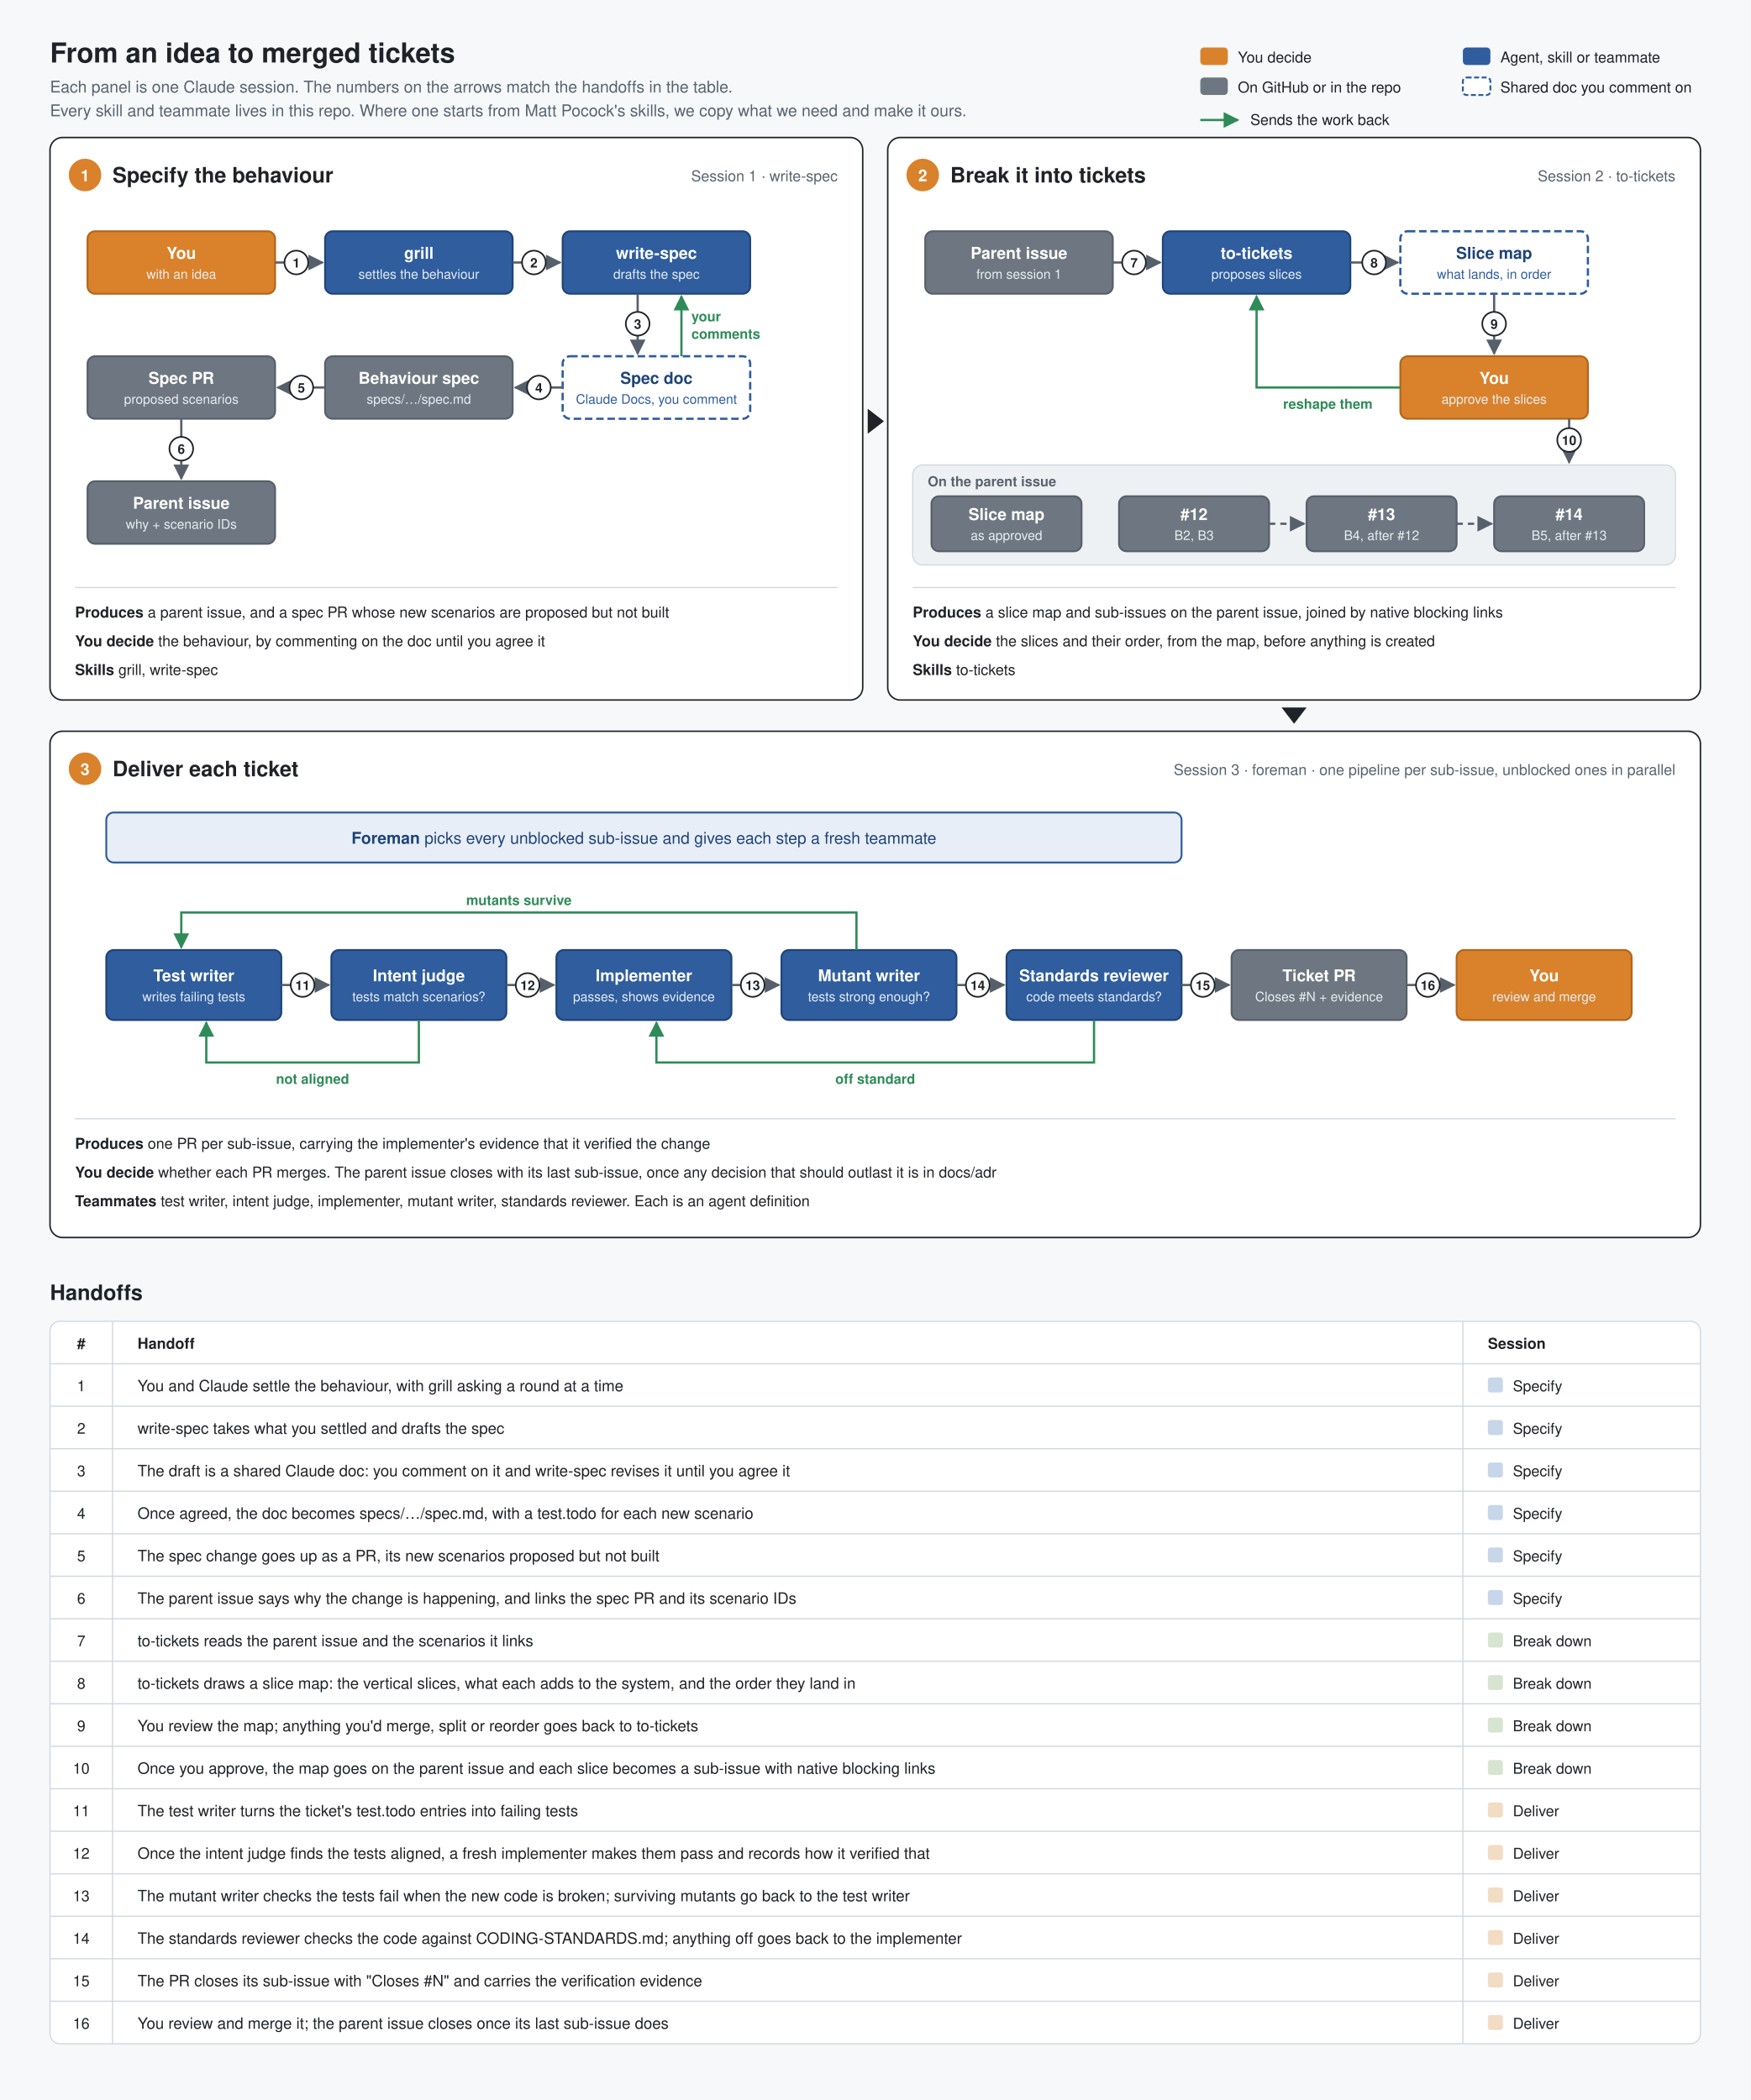
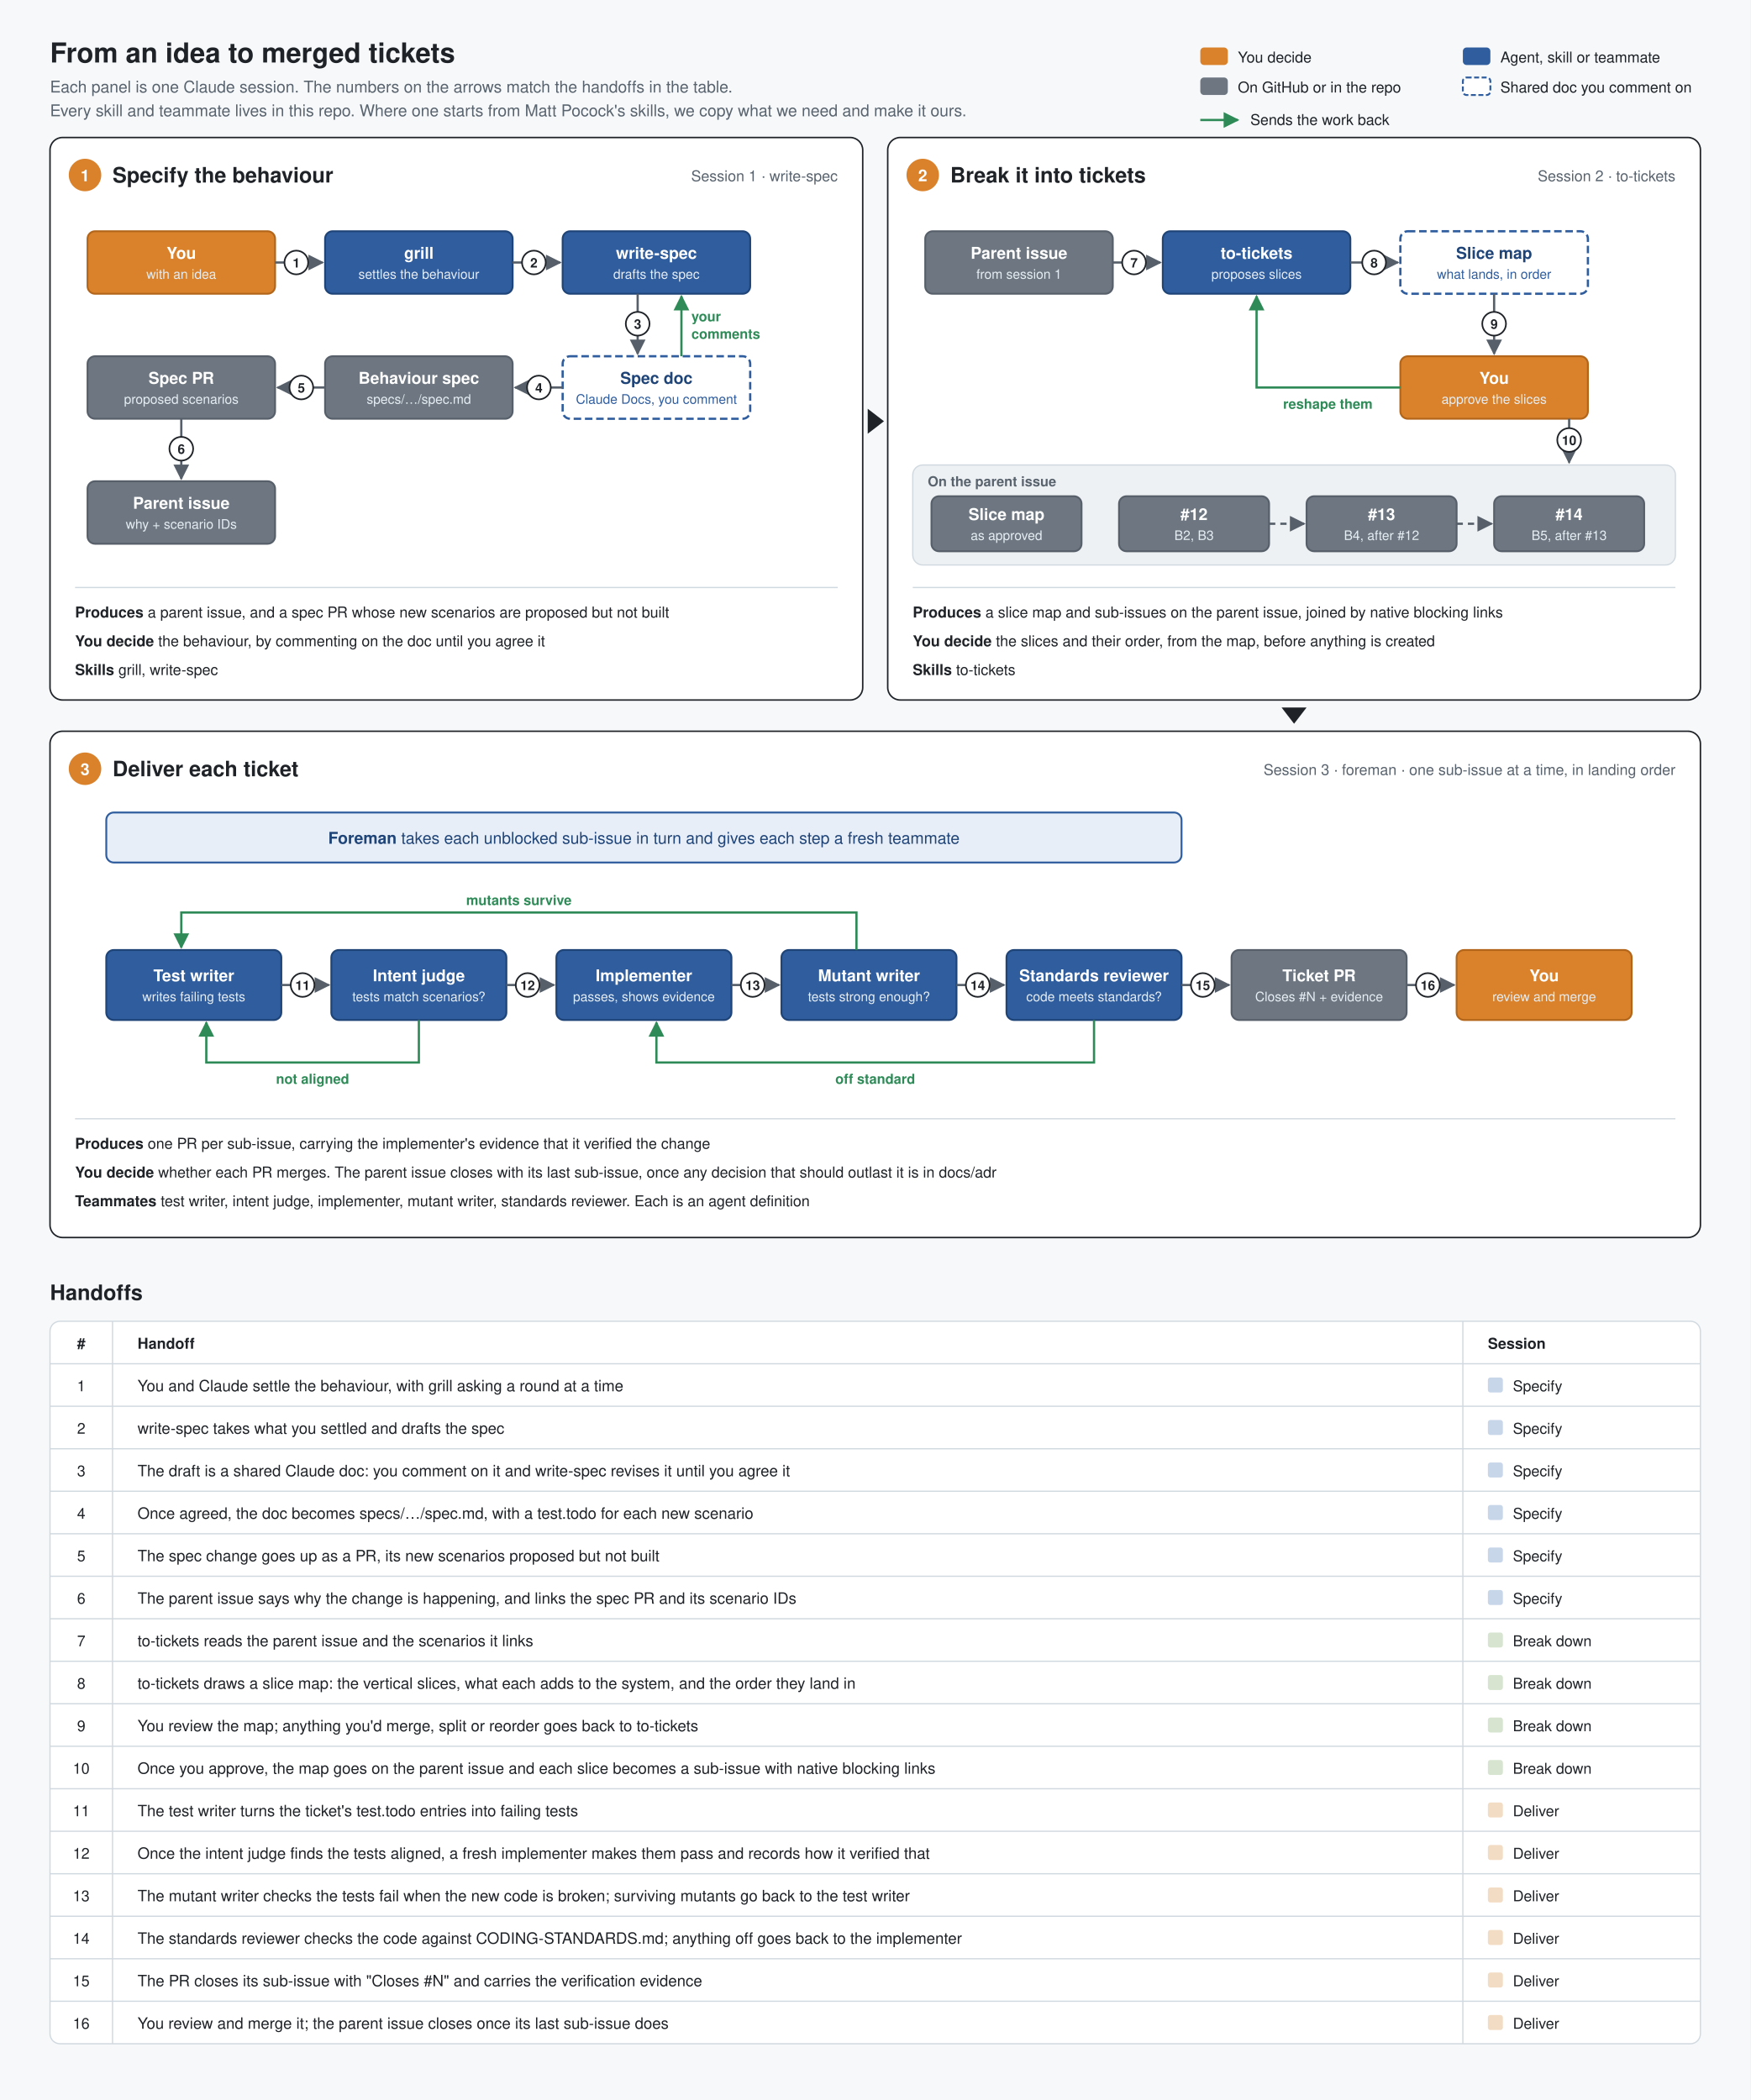
<svg xmlns="http://www.w3.org/2000/svg" viewBox="0 0 1400 1680" role="img" aria-labelledby="t d">
  <defs>
    <marker id="a" viewBox="0 0 10 10" refX="9" refY="5" markerWidth="7" markerHeight="7" orient="auto-start-reverse">
      <path d="M0 0L10 5L0 10z" fill="#57606a" />
    </marker>
    <marker id="g" viewBox="0 0 10 10" refX="9" refY="5" markerWidth="7" markerHeight="7" orient="auto-start-reverse">
      <path d="M0 0L10 5L0 10z" fill="#2e8b57" />
    </marker>
  </defs>
  <rect width="1400" height="1680" fill="#f6f8fa" />
  <text x="40" y="50" font-family="-apple-system,BlinkMacSystemFont,&quot;Segoe UI&quot;,Helvetica,Arial,sans-serif" font-size="22px" fill="#1f2328" font-weight="600" text-anchor="start">From an idea to merged tickets</text>
  <text x="40" y="74" font-family="-apple-system,BlinkMacSystemFont,&quot;Segoe UI&quot;,Helvetica,Arial,sans-serif" font-size="13px" fill="#59636e" font-weight="400" text-anchor="start">Each panel is one Claude session. The numbers on the arrows match the handoffs in the table.</text>
  <text x="40" y="93" font-family="-apple-system,BlinkMacSystemFont,&quot;Segoe UI&quot;,Helvetica,Arial,sans-serif" font-size="13px" fill="#59636e" font-weight="400" text-anchor="start">Every skill and teammate lives in this repo. Where one starts from Matt Pocock's skills, we copy what we need and make it ours.</text>
  <rect x="960" y="38" width="22" height="14" rx="3" fill="#d9822b" />
  <text x="990" y="50" font-family="-apple-system,BlinkMacSystemFont,&quot;Segoe UI&quot;,Helvetica,Arial,sans-serif" font-size="12px" fill="#1f2328" font-weight="400" text-anchor="start">You decide</text>
  <rect x="1170" y="38" width="22" height="14" rx="3" fill="#2f5d9e" />
  <text x="1200" y="50" font-family="-apple-system,BlinkMacSystemFont,&quot;Segoe UI&quot;,Helvetica,Arial,sans-serif" font-size="12px" fill="#1f2328" font-weight="400" text-anchor="start">Agent, skill or teammate</text>
  <rect x="960" y="62" width="22" height="14" rx="3" fill="#6e7781" />
  <text x="990" y="74" font-family="-apple-system,BlinkMacSystemFont,&quot;Segoe UI&quot;,Helvetica,Arial,sans-serif" font-size="12px" fill="#1f2328" font-weight="400" text-anchor="start">On GitHub or in the repo</text>
  <rect x="1170" y="62" width="22" height="14" rx="3" fill="#ffffff" stroke="#2f5d9e" stroke-width="1.5" stroke-dasharray="4 2" />
  <text x="1200" y="74" font-family="-apple-system,BlinkMacSystemFont,&quot;Segoe UI&quot;,Helvetica,Arial,sans-serif" font-size="12px" fill="#1f2328" font-weight="400" text-anchor="start">Shared doc you comment on</text>
  <path d="M960 96 L990 96" fill="none" stroke="#2e8b57" stroke-width="1.8" marker-end="url(#g)" />
  <text x="1000" y="100" font-family="-apple-system,BlinkMacSystemFont,&quot;Segoe UI&quot;,Helvetica,Arial,sans-serif" font-size="12px" fill="#1f2328" font-weight="400" text-anchor="start">Sends the work back</text>
  <rect x="40" y="110" width="650" height="450" rx="10" fill="#ffffff" stroke="#1f2328" stroke-width="1.2" />
  <circle cx="68" cy="140" r="13" fill="#d9822b" />
  <text x="68" y="145" font-family="-apple-system,BlinkMacSystemFont,&quot;Segoe UI&quot;,Helvetica,Arial,sans-serif" font-size="13px" fill="#ffffff" font-weight="700" text-anchor="middle">1</text>
  <text x="90" y="146" font-family="-apple-system,BlinkMacSystemFont,&quot;Segoe UI&quot;,Helvetica,Arial,sans-serif" font-size="17px" fill="#1f2328" font-weight="600" text-anchor="start">Specify the behaviour</text>
  <text x="670" y="145" font-family="-apple-system,BlinkMacSystemFont,&quot;Segoe UI&quot;,Helvetica,Arial,sans-serif" font-size="12px" fill="#59636e" font-weight="400" text-anchor="end">Session 1 · write-spec</text>
  <rect x="70" y="185" width="150" height="50" rx="6" fill="#d9822b" stroke="#b3661a" stroke-width="1.5" />
  <text x="145.0" y="207.0" font-family="-apple-system,BlinkMacSystemFont,&quot;Segoe UI&quot;,Helvetica,Arial,sans-serif" font-size="13px" fill="#ffffff" font-weight="600" text-anchor="middle">You</text>
  <text x="145.0" y="223.0" font-family="-apple-system,BlinkMacSystemFont,&quot;Segoe UI&quot;,Helvetica,Arial,sans-serif" font-size="10.5px" fill="#e6edf3" font-weight="400" text-anchor="middle">with an idea</text>
  <rect x="260" y="185" width="150" height="50" rx="6" fill="#2f5d9e" stroke="#1f4478" stroke-width="1.5" />
  <text x="335.0" y="207.0" font-family="-apple-system,BlinkMacSystemFont,&quot;Segoe UI&quot;,Helvetica,Arial,sans-serif" font-size="13px" fill="#ffffff" font-weight="600" text-anchor="middle">grill</text>
  <text x="335.0" y="223.0" font-family="-apple-system,BlinkMacSystemFont,&quot;Segoe UI&quot;,Helvetica,Arial,sans-serif" font-size="10.5px" fill="#e6edf3" font-weight="400" text-anchor="middle">settles the behaviour</text>
  <rect x="450" y="185" width="150" height="50" rx="6" fill="#2f5d9e" stroke="#1f4478" stroke-width="1.5" />
  <text x="525.0" y="207.0" font-family="-apple-system,BlinkMacSystemFont,&quot;Segoe UI&quot;,Helvetica,Arial,sans-serif" font-size="13px" fill="#ffffff" font-weight="600" text-anchor="middle">write-spec</text>
  <text x="525.0" y="223.0" font-family="-apple-system,BlinkMacSystemFont,&quot;Segoe UI&quot;,Helvetica,Arial,sans-serif" font-size="10.5px" fill="#e6edf3" font-weight="400" text-anchor="middle">drafts the spec</text>
  <rect x="450" y="285" width="150" height="50" rx="6" fill="#ffffff" stroke="#2f5d9e" stroke-width="1.8" stroke-dasharray="6 3" />
  <text x="525.0" y="307.0" font-family="-apple-system,BlinkMacSystemFont,&quot;Segoe UI&quot;,Helvetica,Arial,sans-serif" font-size="13px" fill="#1f4478" font-weight="600" text-anchor="middle">Spec doc</text>
  <text x="525.0" y="323.0" font-family="-apple-system,BlinkMacSystemFont,&quot;Segoe UI&quot;,Helvetica,Arial,sans-serif" font-size="10.5px" fill="#2f5d9e" font-weight="400" text-anchor="middle">Claude Docs, you comment</text>
  <rect x="260" y="285" width="150" height="50" rx="6" fill="#6e7781" stroke="#57606a" stroke-width="1.5" />
  <text x="335.0" y="307.0" font-family="-apple-system,BlinkMacSystemFont,&quot;Segoe UI&quot;,Helvetica,Arial,sans-serif" font-size="13px" fill="#ffffff" font-weight="600" text-anchor="middle">Behaviour spec</text>
  <text x="335.0" y="323.0" font-family="-apple-system,BlinkMacSystemFont,&quot;Segoe UI&quot;,Helvetica,Arial,sans-serif" font-size="10.5px" fill="#e6edf3" font-weight="400" text-anchor="middle">specs/…/spec.md</text>
  <rect x="70" y="285" width="150" height="50" rx="6" fill="#6e7781" stroke="#57606a" stroke-width="1.5" />
  <text x="145.0" y="307.0" font-family="-apple-system,BlinkMacSystemFont,&quot;Segoe UI&quot;,Helvetica,Arial,sans-serif" font-size="13px" fill="#ffffff" font-weight="600" text-anchor="middle">Spec PR</text>
  <text x="145.0" y="323.0" font-family="-apple-system,BlinkMacSystemFont,&quot;Segoe UI&quot;,Helvetica,Arial,sans-serif" font-size="10.5px" fill="#e6edf3" font-weight="400" text-anchor="middle">proposed scenarios</text>
  <rect x="70" y="385" width="150" height="50" rx="6" fill="#6e7781" stroke="#57606a" stroke-width="1.5" />
  <text x="145.0" y="407.0" font-family="-apple-system,BlinkMacSystemFont,&quot;Segoe UI&quot;,Helvetica,Arial,sans-serif" font-size="13px" fill="#ffffff" font-weight="600" text-anchor="middle">Parent issue</text>
  <text x="145.0" y="423.0" font-family="-apple-system,BlinkMacSystemFont,&quot;Segoe UI&quot;,Helvetica,Arial,sans-serif" font-size="10.5px" fill="#e6edf3" font-weight="400" text-anchor="middle">why + scenario IDs</text>
  <path d="M220 210 L258 210" fill="none" stroke="#57606a" stroke-width="1.8" marker-end="url(#a)" />
  <circle cx="237" cy="210" r="9.5" fill="#ffffff" stroke="#1f2328" stroke-width="1.3" />
  <text x="237" y="214" font-family="-apple-system,BlinkMacSystemFont,&quot;Segoe UI&quot;,Helvetica,Arial,sans-serif" font-size="10.5px" fill="#1f2328" font-weight="600" text-anchor="middle">1</text>
  <path d="M410 210 L448 210" fill="none" stroke="#57606a" stroke-width="1.8" marker-end="url(#a)" />
  <circle cx="427" cy="210" r="9.5" fill="#ffffff" stroke="#1f2328" stroke-width="1.3" />
  <text x="427" y="214" font-family="-apple-system,BlinkMacSystemFont,&quot;Segoe UI&quot;,Helvetica,Arial,sans-serif" font-size="10.5px" fill="#1f2328" font-weight="600" text-anchor="middle">2</text>
  <path d="M510 235 L510 283" fill="none" stroke="#57606a" stroke-width="1.8" marker-end="url(#a)" />
  <circle cx="510" cy="259" r="9.5" fill="#ffffff" stroke="#1f2328" stroke-width="1.3" />
  <text x="510" y="263" font-family="-apple-system,BlinkMacSystemFont,&quot;Segoe UI&quot;,Helvetica,Arial,sans-serif" font-size="10.5px" fill="#1f2328" font-weight="600" text-anchor="middle">3</text>
  <path d="M545 285 L545 237" fill="none" stroke="#2e8b57" stroke-width="1.8" marker-end="url(#g)" />
  <text x="553" y="257" font-family="-apple-system,BlinkMacSystemFont,&quot;Segoe UI&quot;,Helvetica,Arial,sans-serif" font-size="11px" fill="#2e8b57" font-weight="600" text-anchor="start">your</text>
  <text x="553" y="271" font-family="-apple-system,BlinkMacSystemFont,&quot;Segoe UI&quot;,Helvetica,Arial,sans-serif" font-size="11px" fill="#2e8b57" font-weight="600" text-anchor="start">comments</text>
  <path d="M450 310 L412 310" fill="none" stroke="#57606a" stroke-width="1.8" marker-end="url(#a)" />
  <circle cx="431" cy="310" r="9.5" fill="#ffffff" stroke="#1f2328" stroke-width="1.3" />
  <text x="431" y="314" font-family="-apple-system,BlinkMacSystemFont,&quot;Segoe UI&quot;,Helvetica,Arial,sans-serif" font-size="10.5px" fill="#1f2328" font-weight="600" text-anchor="middle">4</text>
  <path d="M260 310 L222 310" fill="none" stroke="#57606a" stroke-width="1.8" marker-end="url(#a)" />
  <circle cx="241" cy="310" r="9.5" fill="#ffffff" stroke="#1f2328" stroke-width="1.3" />
  <text x="241" y="314" font-family="-apple-system,BlinkMacSystemFont,&quot;Segoe UI&quot;,Helvetica,Arial,sans-serif" font-size="10.5px" fill="#1f2328" font-weight="600" text-anchor="middle">5</text>
  <path d="M145 335 L145 383" fill="none" stroke="#57606a" stroke-width="1.8" marker-end="url(#a)" />
  <circle cx="145" cy="359" r="9.5" fill="#ffffff" stroke="#1f2328" stroke-width="1.3" />
  <text x="145" y="363" font-family="-apple-system,BlinkMacSystemFont,&quot;Segoe UI&quot;,Helvetica,Arial,sans-serif" font-size="10.5px" fill="#1f2328" font-weight="600" text-anchor="middle">6</text>
  <line x1="60" y1="470" x2="670" y2="470" stroke="#d1d9e0" />
  <text x="60" y="494" font-family="-apple-system,BlinkMacSystemFont,&quot;Segoe UI&quot;,Helvetica,Arial,sans-serif" font-size="12px" fill="#1f2328" font-weight="400" text-anchor="start">
    <tspan font-weight="600">Produces</tspan> a parent issue, and a spec PR whose new scenarios are proposed but not built</text>
  <text x="60" y="517" font-family="-apple-system,BlinkMacSystemFont,&quot;Segoe UI&quot;,Helvetica,Arial,sans-serif" font-size="12px" fill="#1f2328" font-weight="400" text-anchor="start">
    <tspan font-weight="600">You decide</tspan> the behaviour, by commenting on the doc until you agree it</text>
  <text x="60" y="540" font-family="-apple-system,BlinkMacSystemFont,&quot;Segoe UI&quot;,Helvetica,Arial,sans-serif" font-size="12px" fill="#1f2328" font-weight="400" text-anchor="start">
    <tspan font-weight="600">Skills</tspan> grill, write-spec</text>
  <rect x="710" y="110" width="650" height="450" rx="10" fill="#ffffff" stroke="#1f2328" stroke-width="1.2" />
  <circle cx="738" cy="140" r="13" fill="#d9822b" />
  <text x="738" y="145" font-family="-apple-system,BlinkMacSystemFont,&quot;Segoe UI&quot;,Helvetica,Arial,sans-serif" font-size="13px" fill="#ffffff" font-weight="700" text-anchor="middle">2</text>
  <text x="760" y="146" font-family="-apple-system,BlinkMacSystemFont,&quot;Segoe UI&quot;,Helvetica,Arial,sans-serif" font-size="17px" fill="#1f2328" font-weight="600" text-anchor="start">Break it into tickets</text>
  <text x="1340" y="145" font-family="-apple-system,BlinkMacSystemFont,&quot;Segoe UI&quot;,Helvetica,Arial,sans-serif" font-size="12px" fill="#59636e" font-weight="400" text-anchor="end">Session 2 · to-tickets</text>
  <rect x="740" y="185" width="150" height="50" rx="6" fill="#6e7781" stroke="#57606a" stroke-width="1.5" />
  <text x="815.0" y="207.0" font-family="-apple-system,BlinkMacSystemFont,&quot;Segoe UI&quot;,Helvetica,Arial,sans-serif" font-size="13px" fill="#ffffff" font-weight="600" text-anchor="middle">Parent issue</text>
  <text x="815.0" y="223.0" font-family="-apple-system,BlinkMacSystemFont,&quot;Segoe UI&quot;,Helvetica,Arial,sans-serif" font-size="10.5px" fill="#e6edf3" font-weight="400" text-anchor="middle">from session 1</text>
  <rect x="930" y="185" width="150" height="50" rx="6" fill="#2f5d9e" stroke="#1f4478" stroke-width="1.5" />
  <text x="1005.0" y="207.0" font-family="-apple-system,BlinkMacSystemFont,&quot;Segoe UI&quot;,Helvetica,Arial,sans-serif" font-size="13px" fill="#ffffff" font-weight="600" text-anchor="middle">to-tickets</text>
  <text x="1005.0" y="223.0" font-family="-apple-system,BlinkMacSystemFont,&quot;Segoe UI&quot;,Helvetica,Arial,sans-serif" font-size="10.5px" fill="#e6edf3" font-weight="400" text-anchor="middle">proposes slices</text>
  <rect x="1120" y="185" width="150" height="50" rx="6" fill="#ffffff" stroke="#2f5d9e" stroke-width="1.8" stroke-dasharray="6 3" />
  <text x="1195.0" y="207.0" font-family="-apple-system,BlinkMacSystemFont,&quot;Segoe UI&quot;,Helvetica,Arial,sans-serif" font-size="13px" fill="#1f4478" font-weight="600" text-anchor="middle">Slice map</text>
  <text x="1195.0" y="223.0" font-family="-apple-system,BlinkMacSystemFont,&quot;Segoe UI&quot;,Helvetica,Arial,sans-serif" font-size="10.5px" fill="#2f5d9e" font-weight="400" text-anchor="middle">what lands, in order</text>
  <rect x="1120" y="285" width="150" height="50" rx="6" fill="#d9822b" stroke="#b3661a" stroke-width="1.5" />
  <text x="1195.0" y="307.0" font-family="-apple-system,BlinkMacSystemFont,&quot;Segoe UI&quot;,Helvetica,Arial,sans-serif" font-size="13px" fill="#ffffff" font-weight="600" text-anchor="middle">You</text>
  <text x="1195.0" y="323.0" font-family="-apple-system,BlinkMacSystemFont,&quot;Segoe UI&quot;,Helvetica,Arial,sans-serif" font-size="10.5px" fill="#e6edf3" font-weight="400" text-anchor="middle">approve the slices</text>
  <path d="M890 210 L928 210" fill="none" stroke="#57606a" stroke-width="1.8" marker-end="url(#a)" />
  <circle cx="907" cy="210" r="9.5" fill="#ffffff" stroke="#1f2328" stroke-width="1.3" />
  <text x="907" y="214" font-family="-apple-system,BlinkMacSystemFont,&quot;Segoe UI&quot;,Helvetica,Arial,sans-serif" font-size="10.5px" fill="#1f2328" font-weight="600" text-anchor="middle">7</text>
  <path d="M1080 210 L1118 210" fill="none" stroke="#57606a" stroke-width="1.8" marker-end="url(#a)" />
  <circle cx="1099" cy="210" r="9.5" fill="#ffffff" stroke="#1f2328" stroke-width="1.3" />
  <text x="1099" y="214" font-family="-apple-system,BlinkMacSystemFont,&quot;Segoe UI&quot;,Helvetica,Arial,sans-serif" font-size="10.5px" fill="#1f2328" font-weight="600" text-anchor="middle">8</text>
  <path d="M1195 235 L1195 283" fill="none" stroke="#57606a" stroke-width="1.8" marker-end="url(#a)" />
  <circle cx="1195" cy="259" r="9.5" fill="#ffffff" stroke="#1f2328" stroke-width="1.3" />
  <text x="1195" y="263" font-family="-apple-system,BlinkMacSystemFont,&quot;Segoe UI&quot;,Helvetica,Arial,sans-serif" font-size="10.5px" fill="#1f2328" font-weight="600" text-anchor="middle">9</text>
  <path d="M1120 310 L1005 310 L1005 237" fill="none" stroke="#2e8b57" stroke-width="1.8" marker-end="url(#g)" />
  <text x="1062" y="327" font-family="-apple-system,BlinkMacSystemFont,&quot;Segoe UI&quot;,Helvetica,Arial,sans-serif" font-size="11px" fill="#2e8b57" font-weight="600" text-anchor="middle">reshape them</text>
  <rect x="730" y="372" width="610" height="80" rx="8" fill="#eef1f4" stroke="#d1d9e0" />
  <text x="742" y="389" font-family="-apple-system,BlinkMacSystemFont,&quot;Segoe UI&quot;,Helvetica,Arial,sans-serif" font-size="11px" fill="#59636e" font-weight="600" text-anchor="start">On the parent issue</text>
  <path d="M1255 335 L1255 370" fill="none" stroke="#57606a" stroke-width="1.8" marker-end="url(#a)" />
  <circle cx="1255" cy="352" r="9.5" fill="#ffffff" stroke="#1f2328" stroke-width="1.3" />
  <text x="1255" y="356" font-family="-apple-system,BlinkMacSystemFont,&quot;Segoe UI&quot;,Helvetica,Arial,sans-serif" font-size="10.5px" fill="#1f2328" font-weight="600" text-anchor="middle">10</text>
  <rect x="745" y="397" width="120" height="44" rx="6" fill="#6e7781" stroke="#57606a" stroke-width="1.5" />
  <text x="805.0" y="416.0" font-family="-apple-system,BlinkMacSystemFont,&quot;Segoe UI&quot;,Helvetica,Arial,sans-serif" font-size="13px" fill="#ffffff" font-weight="600" text-anchor="middle">Slice map</text>
  <text x="805.0" y="432.0" font-family="-apple-system,BlinkMacSystemFont,&quot;Segoe UI&quot;,Helvetica,Arial,sans-serif" font-size="10.5px" fill="#e6edf3" font-weight="400" text-anchor="middle">as approved</text>
  <rect x="895" y="397" width="120" height="44" rx="6" fill="#6e7781" stroke="#57606a" stroke-width="1.5" />
  <text x="955.0" y="416.0" font-family="-apple-system,BlinkMacSystemFont,&quot;Segoe UI&quot;,Helvetica,Arial,sans-serif" font-size="13px" fill="#ffffff" font-weight="600" text-anchor="middle">#12</text>
  <text x="955.0" y="432.0" font-family="-apple-system,BlinkMacSystemFont,&quot;Segoe UI&quot;,Helvetica,Arial,sans-serif" font-size="10.5px" fill="#e6edf3" font-weight="400" text-anchor="middle">B2, B3</text>
  <rect x="1045" y="397" width="120" height="44" rx="6" fill="#6e7781" stroke="#57606a" stroke-width="1.5" />
  <text x="1105.0" y="416.0" font-family="-apple-system,BlinkMacSystemFont,&quot;Segoe UI&quot;,Helvetica,Arial,sans-serif" font-size="13px" fill="#ffffff" font-weight="600" text-anchor="middle">#13</text>
  <text x="1105.0" y="432.0" font-family="-apple-system,BlinkMacSystemFont,&quot;Segoe UI&quot;,Helvetica,Arial,sans-serif" font-size="10.5px" fill="#e6edf3" font-weight="400" text-anchor="middle">B4, after #12</text>
  <rect x="1195" y="397" width="120" height="44" rx="6" fill="#6e7781" stroke="#57606a" stroke-width="1.5" />
  <text x="1255.0" y="416.0" font-family="-apple-system,BlinkMacSystemFont,&quot;Segoe UI&quot;,Helvetica,Arial,sans-serif" font-size="13px" fill="#ffffff" font-weight="600" text-anchor="middle">#14</text>
  <text x="1255.0" y="432.0" font-family="-apple-system,BlinkMacSystemFont,&quot;Segoe UI&quot;,Helvetica,Arial,sans-serif" font-size="10.5px" fill="#e6edf3" font-weight="400" text-anchor="middle">B5, after #13</text>
  <path d="M1015 419 L1043 419" fill="none" stroke="#57606a" stroke-width="1.8" stroke-dasharray="5 4" marker-end="url(#a)" />
  <path d="M1165 419 L1193 419" fill="none" stroke="#57606a" stroke-width="1.8" stroke-dasharray="5 4" marker-end="url(#a)" />
  <line x1="730" y1="470" x2="1340" y2="470" stroke="#d1d9e0" />
  <text x="730" y="494" font-family="-apple-system,BlinkMacSystemFont,&quot;Segoe UI&quot;,Helvetica,Arial,sans-serif" font-size="12px" fill="#1f2328" font-weight="400" text-anchor="start">
    <tspan font-weight="600">Produces</tspan> a slice map and sub-issues on the parent issue, joined by native blocking links</text>
  <text x="730" y="517" font-family="-apple-system,BlinkMacSystemFont,&quot;Segoe UI&quot;,Helvetica,Arial,sans-serif" font-size="12px" fill="#1f2328" font-weight="400" text-anchor="start">
    <tspan font-weight="600">You decide</tspan> the slices and their order, from the map, before anything is created</text>
  <text x="730" y="540" font-family="-apple-system,BlinkMacSystemFont,&quot;Segoe UI&quot;,Helvetica,Arial,sans-serif" font-size="12px" fill="#1f2328" font-weight="400" text-anchor="start">
    <tspan font-weight="600">Skills</tspan> to-tickets</text>
  <path d="M694 327L707 337L694 347z" fill="#1f2328" />
  <path d="M1025 566L1045 566L1035 579z" fill="#1f2328" />
  <rect x="40" y="585" width="1320" height="405" rx="10" fill="#ffffff" stroke="#1f2328" stroke-width="1.2" />
  <circle cx="68" cy="615" r="13" fill="#d9822b" />
  <text x="68" y="620" font-family="-apple-system,BlinkMacSystemFont,&quot;Segoe UI&quot;,Helvetica,Arial,sans-serif" font-size="13px" fill="#ffffff" font-weight="700" text-anchor="middle">3</text>
  <text x="90" y="621" font-family="-apple-system,BlinkMacSystemFont,&quot;Segoe UI&quot;,Helvetica,Arial,sans-serif" font-size="17px" fill="#1f2328" font-weight="600" text-anchor="start">Deliver each ticket</text>
-   <text x="1340" y="620" font-family="-apple-system,BlinkMacSystemFont,&quot;Segoe UI&quot;,Helvetica,Arial,sans-serif" font-size="12px" fill="#59636e" font-weight="400" text-anchor="end">Session 3 · foreman · one pipeline per sub-issue, unblocked ones in parallel</text>
+   <text x="1340" y="620" font-family="-apple-system,BlinkMacSystemFont,&quot;Segoe UI&quot;,Helvetica,Arial,sans-serif" font-size="12px" fill="#59636e" font-weight="400" text-anchor="end">Session 3 · foreman · one sub-issue at a time, in landing order</text>
  <rect x="85" y="650" width="860" height="40" rx="6" fill="#e8eef7" stroke="#2f5d9e" stroke-width="1.5" />
  <text x="515" y="675" font-family="-apple-system,BlinkMacSystemFont,&quot;Segoe UI&quot;,Helvetica,Arial,sans-serif" font-size="13px" fill="#1f4478" font-weight="400" text-anchor="middle">
-     <tspan font-weight="600">Foreman</tspan> picks every unblocked sub-issue and gives each step a fresh teammate</text>
+     <tspan font-weight="600">Foreman</tspan> takes each unblocked sub-issue in turn and gives each step a fresh teammate</text>
  <rect x="85" y="760" width="140" height="56" rx="6" fill="#2f5d9e" stroke="#1f4478" stroke-width="1.5" />
  <text x="155.0" y="785.0" font-family="-apple-system,BlinkMacSystemFont,&quot;Segoe UI&quot;,Helvetica,Arial,sans-serif" font-size="13px" fill="#ffffff" font-weight="600" text-anchor="middle">Test writer</text>
  <text x="155.0" y="801.0" font-family="-apple-system,BlinkMacSystemFont,&quot;Segoe UI&quot;,Helvetica,Arial,sans-serif" font-size="10.5px" fill="#e6edf3" font-weight="400" text-anchor="middle">writes failing tests</text>
  <rect x="265" y="760" width="140" height="56" rx="6" fill="#2f5d9e" stroke="#1f4478" stroke-width="1.5" />
  <text x="335.0" y="785.0" font-family="-apple-system,BlinkMacSystemFont,&quot;Segoe UI&quot;,Helvetica,Arial,sans-serif" font-size="13px" fill="#ffffff" font-weight="600" text-anchor="middle">Intent judge</text>
  <text x="335.0" y="801.0" font-family="-apple-system,BlinkMacSystemFont,&quot;Segoe UI&quot;,Helvetica,Arial,sans-serif" font-size="10.5px" fill="#e6edf3" font-weight="400" text-anchor="middle">tests match scenarios?</text>
  <rect x="445" y="760" width="140" height="56" rx="6" fill="#2f5d9e" stroke="#1f4478" stroke-width="1.5" />
  <text x="515.0" y="785.0" font-family="-apple-system,BlinkMacSystemFont,&quot;Segoe UI&quot;,Helvetica,Arial,sans-serif" font-size="13px" fill="#ffffff" font-weight="600" text-anchor="middle">Implementer</text>
  <text x="515.0" y="801.0" font-family="-apple-system,BlinkMacSystemFont,&quot;Segoe UI&quot;,Helvetica,Arial,sans-serif" font-size="10.5px" fill="#e6edf3" font-weight="400" text-anchor="middle">passes, shows evidence</text>
  <rect x="625" y="760" width="140" height="56" rx="6" fill="#2f5d9e" stroke="#1f4478" stroke-width="1.5" />
  <text x="695.0" y="785.0" font-family="-apple-system,BlinkMacSystemFont,&quot;Segoe UI&quot;,Helvetica,Arial,sans-serif" font-size="13px" fill="#ffffff" font-weight="600" text-anchor="middle">Mutant writer</text>
  <text x="695.0" y="801.0" font-family="-apple-system,BlinkMacSystemFont,&quot;Segoe UI&quot;,Helvetica,Arial,sans-serif" font-size="10.5px" fill="#e6edf3" font-weight="400" text-anchor="middle">tests strong enough?</text>
  <rect x="805" y="760" width="140" height="56" rx="6" fill="#2f5d9e" stroke="#1f4478" stroke-width="1.5" />
  <text x="875.0" y="785.0" font-family="-apple-system,BlinkMacSystemFont,&quot;Segoe UI&quot;,Helvetica,Arial,sans-serif" font-size="13px" fill="#ffffff" font-weight="600" text-anchor="middle">Standards reviewer</text>
  <text x="875.0" y="801.0" font-family="-apple-system,BlinkMacSystemFont,&quot;Segoe UI&quot;,Helvetica,Arial,sans-serif" font-size="10.5px" fill="#e6edf3" font-weight="400" text-anchor="middle">code meets standards?</text>
  <rect x="985" y="760" width="140" height="56" rx="6" fill="#6e7781" stroke="#57606a" stroke-width="1.5" />
  <text x="1055.0" y="785.0" font-family="-apple-system,BlinkMacSystemFont,&quot;Segoe UI&quot;,Helvetica,Arial,sans-serif" font-size="13px" fill="#ffffff" font-weight="600" text-anchor="middle">Ticket PR</text>
  <text x="1055.0" y="801.0" font-family="-apple-system,BlinkMacSystemFont,&quot;Segoe UI&quot;,Helvetica,Arial,sans-serif" font-size="10.5px" fill="#e6edf3" font-weight="400" text-anchor="middle">Closes #N + evidence</text>
  <rect x="1165" y="760" width="140" height="56" rx="6" fill="#d9822b" stroke="#b3661a" stroke-width="1.5" />
  <text x="1235.0" y="785.0" font-family="-apple-system,BlinkMacSystemFont,&quot;Segoe UI&quot;,Helvetica,Arial,sans-serif" font-size="13px" fill="#ffffff" font-weight="600" text-anchor="middle">You</text>
  <text x="1235.0" y="801.0" font-family="-apple-system,BlinkMacSystemFont,&quot;Segoe UI&quot;,Helvetica,Arial,sans-serif" font-size="10.5px" fill="#e6edf3" font-weight="400" text-anchor="middle">review and merge</text>
  <path d="M225 788 L263 788" fill="none" stroke="#57606a" stroke-width="1.8" marker-end="url(#a)" />
  <circle cx="242" cy="788" r="9.5" fill="#ffffff" stroke="#1f2328" stroke-width="1.3" />
  <text x="242" y="792" font-family="-apple-system,BlinkMacSystemFont,&quot;Segoe UI&quot;,Helvetica,Arial,sans-serif" font-size="10.5px" fill="#1f2328" font-weight="600" text-anchor="middle">11</text>
  <path d="M405 788 L443 788" fill="none" stroke="#57606a" stroke-width="1.8" marker-end="url(#a)" />
  <circle cx="422" cy="788" r="9.5" fill="#ffffff" stroke="#1f2328" stroke-width="1.3" />
  <text x="422" y="792" font-family="-apple-system,BlinkMacSystemFont,&quot;Segoe UI&quot;,Helvetica,Arial,sans-serif" font-size="10.5px" fill="#1f2328" font-weight="600" text-anchor="middle">12</text>
  <path d="M585 788 L623 788" fill="none" stroke="#57606a" stroke-width="1.8" marker-end="url(#a)" />
  <circle cx="602" cy="788" r="9.5" fill="#ffffff" stroke="#1f2328" stroke-width="1.3" />
  <text x="602" y="792" font-family="-apple-system,BlinkMacSystemFont,&quot;Segoe UI&quot;,Helvetica,Arial,sans-serif" font-size="10.5px" fill="#1f2328" font-weight="600" text-anchor="middle">13</text>
  <path d="M765 788 L803 788" fill="none" stroke="#57606a" stroke-width="1.8" marker-end="url(#a)" />
  <circle cx="782" cy="788" r="9.5" fill="#ffffff" stroke="#1f2328" stroke-width="1.3" />
  <text x="782" y="792" font-family="-apple-system,BlinkMacSystemFont,&quot;Segoe UI&quot;,Helvetica,Arial,sans-serif" font-size="10.5px" fill="#1f2328" font-weight="600" text-anchor="middle">14</text>
  <path d="M945 788 L983 788" fill="none" stroke="#57606a" stroke-width="1.8" marker-end="url(#a)" />
  <circle cx="962" cy="788" r="9.5" fill="#ffffff" stroke="#1f2328" stroke-width="1.3" />
  <text x="962" y="792" font-family="-apple-system,BlinkMacSystemFont,&quot;Segoe UI&quot;,Helvetica,Arial,sans-serif" font-size="10.5px" fill="#1f2328" font-weight="600" text-anchor="middle">15</text>
  <path d="M1125 788 L1163 788" fill="none" stroke="#57606a" stroke-width="1.8" marker-end="url(#a)" />
  <circle cx="1142" cy="788" r="9.5" fill="#ffffff" stroke="#1f2328" stroke-width="1.3" />
  <text x="1142" y="792" font-family="-apple-system,BlinkMacSystemFont,&quot;Segoe UI&quot;,Helvetica,Arial,sans-serif" font-size="10.5px" fill="#1f2328" font-weight="600" text-anchor="middle">16</text>
  <path d="M685 760 L685 730 L145 730 L145 758" fill="none" stroke="#2e8b57" stroke-width="1.8" marker-end="url(#g)" />
  <text x="415" y="724" font-family="-apple-system,BlinkMacSystemFont,&quot;Segoe UI&quot;,Helvetica,Arial,sans-serif" font-size="11px" fill="#2e8b57" font-weight="600" text-anchor="middle">mutants survive</text>
  <path d="M335 816 L335 850 L165 850 L165 818" fill="none" stroke="#2e8b57" stroke-width="1.8" marker-end="url(#g)" />
  <text x="250" y="867" font-family="-apple-system,BlinkMacSystemFont,&quot;Segoe UI&quot;,Helvetica,Arial,sans-serif" font-size="11px" fill="#2e8b57" font-weight="600" text-anchor="middle">not aligned</text>
  <path d="M875 816 L875 850 L525 850 L525 818" fill="none" stroke="#2e8b57" stroke-width="1.8" marker-end="url(#g)" />
  <text x="700" y="867" font-family="-apple-system,BlinkMacSystemFont,&quot;Segoe UI&quot;,Helvetica,Arial,sans-serif" font-size="11px" fill="#2e8b57" font-weight="600" text-anchor="middle">off standard</text>
  <line x1="60" y1="895" x2="1340" y2="895" stroke="#d1d9e0" />
  <text x="60" y="919" font-family="-apple-system,BlinkMacSystemFont,&quot;Segoe UI&quot;,Helvetica,Arial,sans-serif" font-size="12px" fill="#1f2328" font-weight="400" text-anchor="start">
    <tspan font-weight="600">Produces</tspan> one PR per sub-issue, carrying the implementer's evidence that it verified the change</text>
  <text x="60" y="942" font-family="-apple-system,BlinkMacSystemFont,&quot;Segoe UI&quot;,Helvetica,Arial,sans-serif" font-size="12px" fill="#1f2328" font-weight="400" text-anchor="start">
    <tspan font-weight="600">You decide</tspan> whether each PR merges. The parent issue closes with its last sub-issue, once any decision that should outlast it is in docs/adr</text>
  <text x="60" y="965" font-family="-apple-system,BlinkMacSystemFont,&quot;Segoe UI&quot;,Helvetica,Arial,sans-serif" font-size="12px" fill="#1f2328" font-weight="400" text-anchor="start">
    <tspan font-weight="600">Teammates</tspan> test writer, intent judge, implementer, mutant writer, standards reviewer. Each is an agent definition</text>
  <text x="40" y="1040" font-family="-apple-system,BlinkMacSystemFont,&quot;Segoe UI&quot;,Helvetica,Arial,sans-serif" font-size="17px" fill="#1f2328" font-weight="600" text-anchor="start">Handoffs</text>
  <rect x="40" y="1057" width="1320" height="578" rx="8" fill="#ffffff" stroke="#d1d9e0" />
  <text x="65" y="1079" font-family="-apple-system,BlinkMacSystemFont,&quot;Segoe UI&quot;,Helvetica,Arial,sans-serif" font-size="12px" fill="#1f2328" font-weight="600" text-anchor="middle">#</text>
  <text x="110" y="1079" font-family="-apple-system,BlinkMacSystemFont,&quot;Segoe UI&quot;,Helvetica,Arial,sans-serif" font-size="12px" fill="#1f2328" font-weight="600" text-anchor="start">Handoff</text>
  <text x="1190" y="1079" font-family="-apple-system,BlinkMacSystemFont,&quot;Segoe UI&quot;,Helvetica,Arial,sans-serif" font-size="12px" fill="#1f2328" font-weight="600" text-anchor="start">Session</text>
  <line x1="40" y1="1091" x2="1360" y2="1091" stroke="#d1d9e0" />
  <text x="65" y="1113" font-family="-apple-system,BlinkMacSystemFont,&quot;Segoe UI&quot;,Helvetica,Arial,sans-serif" font-size="12px" fill="#1f2328" font-weight="400" text-anchor="middle">1</text>
  <text x="110" y="1113" font-family="-apple-system,BlinkMacSystemFont,&quot;Segoe UI&quot;,Helvetica,Arial,sans-serif" font-size="12.5px" fill="#1f2328" font-weight="400" text-anchor="start">You and Claude settle the behaviour, with grill asking a round at a time</text>
  <rect x="1190" y="1102" width="12" height="12" rx="2" fill="#c8d6ea" />
  <text x="1210" y="1113" font-family="-apple-system,BlinkMacSystemFont,&quot;Segoe UI&quot;,Helvetica,Arial,sans-serif" font-size="12px" fill="#1f2328" font-weight="400" text-anchor="start">Specify</text>
  <line x1="40" y1="1125" x2="1360" y2="1125" stroke="#d1d9e0" />
  <text x="65" y="1147" font-family="-apple-system,BlinkMacSystemFont,&quot;Segoe UI&quot;,Helvetica,Arial,sans-serif" font-size="12px" fill="#1f2328" font-weight="400" text-anchor="middle">2</text>
  <text x="110" y="1147" font-family="-apple-system,BlinkMacSystemFont,&quot;Segoe UI&quot;,Helvetica,Arial,sans-serif" font-size="12.5px" fill="#1f2328" font-weight="400" text-anchor="start">write-spec takes what you settled and drafts the spec</text>
  <rect x="1190" y="1136" width="12" height="12" rx="2" fill="#c8d6ea" />
  <text x="1210" y="1147" font-family="-apple-system,BlinkMacSystemFont,&quot;Segoe UI&quot;,Helvetica,Arial,sans-serif" font-size="12px" fill="#1f2328" font-weight="400" text-anchor="start">Specify</text>
  <line x1="40" y1="1159" x2="1360" y2="1159" stroke="#d1d9e0" />
  <text x="65" y="1181" font-family="-apple-system,BlinkMacSystemFont,&quot;Segoe UI&quot;,Helvetica,Arial,sans-serif" font-size="12px" fill="#1f2328" font-weight="400" text-anchor="middle">3</text>
  <text x="110" y="1181" font-family="-apple-system,BlinkMacSystemFont,&quot;Segoe UI&quot;,Helvetica,Arial,sans-serif" font-size="12.5px" fill="#1f2328" font-weight="400" text-anchor="start">The draft is a shared Claude doc: you comment on it and write-spec revises it until you agree it</text>
  <rect x="1190" y="1170" width="12" height="12" rx="2" fill="#c8d6ea" />
  <text x="1210" y="1181" font-family="-apple-system,BlinkMacSystemFont,&quot;Segoe UI&quot;,Helvetica,Arial,sans-serif" font-size="12px" fill="#1f2328" font-weight="400" text-anchor="start">Specify</text>
  <line x1="40" y1="1193" x2="1360" y2="1193" stroke="#d1d9e0" />
  <text x="65" y="1215" font-family="-apple-system,BlinkMacSystemFont,&quot;Segoe UI&quot;,Helvetica,Arial,sans-serif" font-size="12px" fill="#1f2328" font-weight="400" text-anchor="middle">4</text>
  <text x="110" y="1215" font-family="-apple-system,BlinkMacSystemFont,&quot;Segoe UI&quot;,Helvetica,Arial,sans-serif" font-size="12.5px" fill="#1f2328" font-weight="400" text-anchor="start">Once agreed, the doc becomes specs/…/spec.md, with a test.todo for each new scenario</text>
  <rect x="1190" y="1204" width="12" height="12" rx="2" fill="#c8d6ea" />
  <text x="1210" y="1215" font-family="-apple-system,BlinkMacSystemFont,&quot;Segoe UI&quot;,Helvetica,Arial,sans-serif" font-size="12px" fill="#1f2328" font-weight="400" text-anchor="start">Specify</text>
  <line x1="40" y1="1227" x2="1360" y2="1227" stroke="#d1d9e0" />
  <text x="65" y="1249" font-family="-apple-system,BlinkMacSystemFont,&quot;Segoe UI&quot;,Helvetica,Arial,sans-serif" font-size="12px" fill="#1f2328" font-weight="400" text-anchor="middle">5</text>
  <text x="110" y="1249" font-family="-apple-system,BlinkMacSystemFont,&quot;Segoe UI&quot;,Helvetica,Arial,sans-serif" font-size="12.5px" fill="#1f2328" font-weight="400" text-anchor="start">The spec change goes up as a PR, its new scenarios proposed but not built</text>
  <rect x="1190" y="1238" width="12" height="12" rx="2" fill="#c8d6ea" />
  <text x="1210" y="1249" font-family="-apple-system,BlinkMacSystemFont,&quot;Segoe UI&quot;,Helvetica,Arial,sans-serif" font-size="12px" fill="#1f2328" font-weight="400" text-anchor="start">Specify</text>
  <line x1="40" y1="1261" x2="1360" y2="1261" stroke="#d1d9e0" />
  <text x="65" y="1283" font-family="-apple-system,BlinkMacSystemFont,&quot;Segoe UI&quot;,Helvetica,Arial,sans-serif" font-size="12px" fill="#1f2328" font-weight="400" text-anchor="middle">6</text>
  <text x="110" y="1283" font-family="-apple-system,BlinkMacSystemFont,&quot;Segoe UI&quot;,Helvetica,Arial,sans-serif" font-size="12.5px" fill="#1f2328" font-weight="400" text-anchor="start">The parent issue says why the change is happening, and links the spec PR and its scenario IDs</text>
  <rect x="1190" y="1272" width="12" height="12" rx="2" fill="#c8d6ea" />
  <text x="1210" y="1283" font-family="-apple-system,BlinkMacSystemFont,&quot;Segoe UI&quot;,Helvetica,Arial,sans-serif" font-size="12px" fill="#1f2328" font-weight="400" text-anchor="start">Specify</text>
  <line x1="40" y1="1295" x2="1360" y2="1295" stroke="#d1d9e0" />
  <text x="65" y="1317" font-family="-apple-system,BlinkMacSystemFont,&quot;Segoe UI&quot;,Helvetica,Arial,sans-serif" font-size="12px" fill="#1f2328" font-weight="400" text-anchor="middle">7</text>
  <text x="110" y="1317" font-family="-apple-system,BlinkMacSystemFont,&quot;Segoe UI&quot;,Helvetica,Arial,sans-serif" font-size="12.5px" fill="#1f2328" font-weight="400" text-anchor="start">to-tickets reads the parent issue and the scenarios it links</text>
  <rect x="1190" y="1306" width="12" height="12" rx="2" fill="#d7e5d0" />
  <text x="1210" y="1317" font-family="-apple-system,BlinkMacSystemFont,&quot;Segoe UI&quot;,Helvetica,Arial,sans-serif" font-size="12px" fill="#1f2328" font-weight="400" text-anchor="start">Break down</text>
  <line x1="40" y1="1329" x2="1360" y2="1329" stroke="#d1d9e0" />
  <text x="65" y="1351" font-family="-apple-system,BlinkMacSystemFont,&quot;Segoe UI&quot;,Helvetica,Arial,sans-serif" font-size="12px" fill="#1f2328" font-weight="400" text-anchor="middle">8</text>
  <text x="110" y="1351" font-family="-apple-system,BlinkMacSystemFont,&quot;Segoe UI&quot;,Helvetica,Arial,sans-serif" font-size="12.5px" fill="#1f2328" font-weight="400" text-anchor="start">to-tickets draws a slice map: the vertical slices, what each adds to the system, and the order they land in</text>
  <rect x="1190" y="1340" width="12" height="12" rx="2" fill="#d7e5d0" />
  <text x="1210" y="1351" font-family="-apple-system,BlinkMacSystemFont,&quot;Segoe UI&quot;,Helvetica,Arial,sans-serif" font-size="12px" fill="#1f2328" font-weight="400" text-anchor="start">Break down</text>
  <line x1="40" y1="1363" x2="1360" y2="1363" stroke="#d1d9e0" />
  <text x="65" y="1385" font-family="-apple-system,BlinkMacSystemFont,&quot;Segoe UI&quot;,Helvetica,Arial,sans-serif" font-size="12px" fill="#1f2328" font-weight="400" text-anchor="middle">9</text>
  <text x="110" y="1385" font-family="-apple-system,BlinkMacSystemFont,&quot;Segoe UI&quot;,Helvetica,Arial,sans-serif" font-size="12.5px" fill="#1f2328" font-weight="400" text-anchor="start">You review the map; anything you'd merge, split or reorder goes back to to-tickets</text>
  <rect x="1190" y="1374" width="12" height="12" rx="2" fill="#d7e5d0" />
  <text x="1210" y="1385" font-family="-apple-system,BlinkMacSystemFont,&quot;Segoe UI&quot;,Helvetica,Arial,sans-serif" font-size="12px" fill="#1f2328" font-weight="400" text-anchor="start">Break down</text>
  <line x1="40" y1="1397" x2="1360" y2="1397" stroke="#d1d9e0" />
  <text x="65" y="1419" font-family="-apple-system,BlinkMacSystemFont,&quot;Segoe UI&quot;,Helvetica,Arial,sans-serif" font-size="12px" fill="#1f2328" font-weight="400" text-anchor="middle">10</text>
  <text x="110" y="1419" font-family="-apple-system,BlinkMacSystemFont,&quot;Segoe UI&quot;,Helvetica,Arial,sans-serif" font-size="12.5px" fill="#1f2328" font-weight="400" text-anchor="start">Once you approve, the map goes on the parent issue and each slice becomes a sub-issue with native blocking links</text>
  <rect x="1190" y="1408" width="12" height="12" rx="2" fill="#d7e5d0" />
  <text x="1210" y="1419" font-family="-apple-system,BlinkMacSystemFont,&quot;Segoe UI&quot;,Helvetica,Arial,sans-serif" font-size="12px" fill="#1f2328" font-weight="400" text-anchor="start">Break down</text>
  <line x1="40" y1="1431" x2="1360" y2="1431" stroke="#d1d9e0" />
  <text x="65" y="1453" font-family="-apple-system,BlinkMacSystemFont,&quot;Segoe UI&quot;,Helvetica,Arial,sans-serif" font-size="12px" fill="#1f2328" font-weight="400" text-anchor="middle">11</text>
  <text x="110" y="1453" font-family="-apple-system,BlinkMacSystemFont,&quot;Segoe UI&quot;,Helvetica,Arial,sans-serif" font-size="12.5px" fill="#1f2328" font-weight="400" text-anchor="start">The test writer turns the ticket's test.todo entries into failing tests</text>
  <rect x="1190" y="1442" width="12" height="12" rx="2" fill="#f3dcc4" />
  <text x="1210" y="1453" font-family="-apple-system,BlinkMacSystemFont,&quot;Segoe UI&quot;,Helvetica,Arial,sans-serif" font-size="12px" fill="#1f2328" font-weight="400" text-anchor="start">Deliver</text>
  <line x1="40" y1="1465" x2="1360" y2="1465" stroke="#d1d9e0" />
  <text x="65" y="1487" font-family="-apple-system,BlinkMacSystemFont,&quot;Segoe UI&quot;,Helvetica,Arial,sans-serif" font-size="12px" fill="#1f2328" font-weight="400" text-anchor="middle">12</text>
  <text x="110" y="1487" font-family="-apple-system,BlinkMacSystemFont,&quot;Segoe UI&quot;,Helvetica,Arial,sans-serif" font-size="12.5px" fill="#1f2328" font-weight="400" text-anchor="start">Once the intent judge finds the tests aligned, a fresh implementer makes them pass and records how it verified that</text>
  <rect x="1190" y="1476" width="12" height="12" rx="2" fill="#f3dcc4" />
  <text x="1210" y="1487" font-family="-apple-system,BlinkMacSystemFont,&quot;Segoe UI&quot;,Helvetica,Arial,sans-serif" font-size="12px" fill="#1f2328" font-weight="400" text-anchor="start">Deliver</text>
  <line x1="40" y1="1499" x2="1360" y2="1499" stroke="#d1d9e0" />
  <text x="65" y="1521" font-family="-apple-system,BlinkMacSystemFont,&quot;Segoe UI&quot;,Helvetica,Arial,sans-serif" font-size="12px" fill="#1f2328" font-weight="400" text-anchor="middle">13</text>
  <text x="110" y="1521" font-family="-apple-system,BlinkMacSystemFont,&quot;Segoe UI&quot;,Helvetica,Arial,sans-serif" font-size="12.5px" fill="#1f2328" font-weight="400" text-anchor="start">The mutant writer checks the tests fail when the new code is broken; surviving mutants go back to the test writer</text>
  <rect x="1190" y="1510" width="12" height="12" rx="2" fill="#f3dcc4" />
  <text x="1210" y="1521" font-family="-apple-system,BlinkMacSystemFont,&quot;Segoe UI&quot;,Helvetica,Arial,sans-serif" font-size="12px" fill="#1f2328" font-weight="400" text-anchor="start">Deliver</text>
  <line x1="40" y1="1533" x2="1360" y2="1533" stroke="#d1d9e0" />
  <text x="65" y="1555" font-family="-apple-system,BlinkMacSystemFont,&quot;Segoe UI&quot;,Helvetica,Arial,sans-serif" font-size="12px" fill="#1f2328" font-weight="400" text-anchor="middle">14</text>
  <text x="110" y="1555" font-family="-apple-system,BlinkMacSystemFont,&quot;Segoe UI&quot;,Helvetica,Arial,sans-serif" font-size="12.5px" fill="#1f2328" font-weight="400" text-anchor="start">The standards reviewer checks the code against CODING-STANDARDS.md; anything off goes back to the implementer</text>
  <rect x="1190" y="1544" width="12" height="12" rx="2" fill="#f3dcc4" />
  <text x="1210" y="1555" font-family="-apple-system,BlinkMacSystemFont,&quot;Segoe UI&quot;,Helvetica,Arial,sans-serif" font-size="12px" fill="#1f2328" font-weight="400" text-anchor="start">Deliver</text>
  <line x1="40" y1="1567" x2="1360" y2="1567" stroke="#d1d9e0" />
  <text x="65" y="1589" font-family="-apple-system,BlinkMacSystemFont,&quot;Segoe UI&quot;,Helvetica,Arial,sans-serif" font-size="12px" fill="#1f2328" font-weight="400" text-anchor="middle">15</text>
  <text x="110" y="1589" font-family="-apple-system,BlinkMacSystemFont,&quot;Segoe UI&quot;,Helvetica,Arial,sans-serif" font-size="12.5px" fill="#1f2328" font-weight="400" text-anchor="start">The PR closes its sub-issue with "Closes #N" and carries the verification evidence</text>
  <rect x="1190" y="1578" width="12" height="12" rx="2" fill="#f3dcc4" />
  <text x="1210" y="1589" font-family="-apple-system,BlinkMacSystemFont,&quot;Segoe UI&quot;,Helvetica,Arial,sans-serif" font-size="12px" fill="#1f2328" font-weight="400" text-anchor="start">Deliver</text>
  <line x1="40" y1="1601" x2="1360" y2="1601" stroke="#d1d9e0" />
  <text x="65" y="1623" font-family="-apple-system,BlinkMacSystemFont,&quot;Segoe UI&quot;,Helvetica,Arial,sans-serif" font-size="12px" fill="#1f2328" font-weight="400" text-anchor="middle">16</text>
  <text x="110" y="1623" font-family="-apple-system,BlinkMacSystemFont,&quot;Segoe UI&quot;,Helvetica,Arial,sans-serif" font-size="12.5px" fill="#1f2328" font-weight="400" text-anchor="start">You review and merge it; the parent issue closes once its last sub-issue does</text>
  <rect x="1190" y="1612" width="12" height="12" rx="2" fill="#f3dcc4" />
  <text x="1210" y="1623" font-family="-apple-system,BlinkMacSystemFont,&quot;Segoe UI&quot;,Helvetica,Arial,sans-serif" font-size="12px" fill="#1f2328" font-weight="400" text-anchor="start">Deliver</text>
  <line x1="90" y1="1057" x2="90" y2="1635" stroke="#d1d9e0" />
  <line x1="1170" y1="1057" x2="1170" y2="1635" stroke="#d1d9e0" />
</svg>
